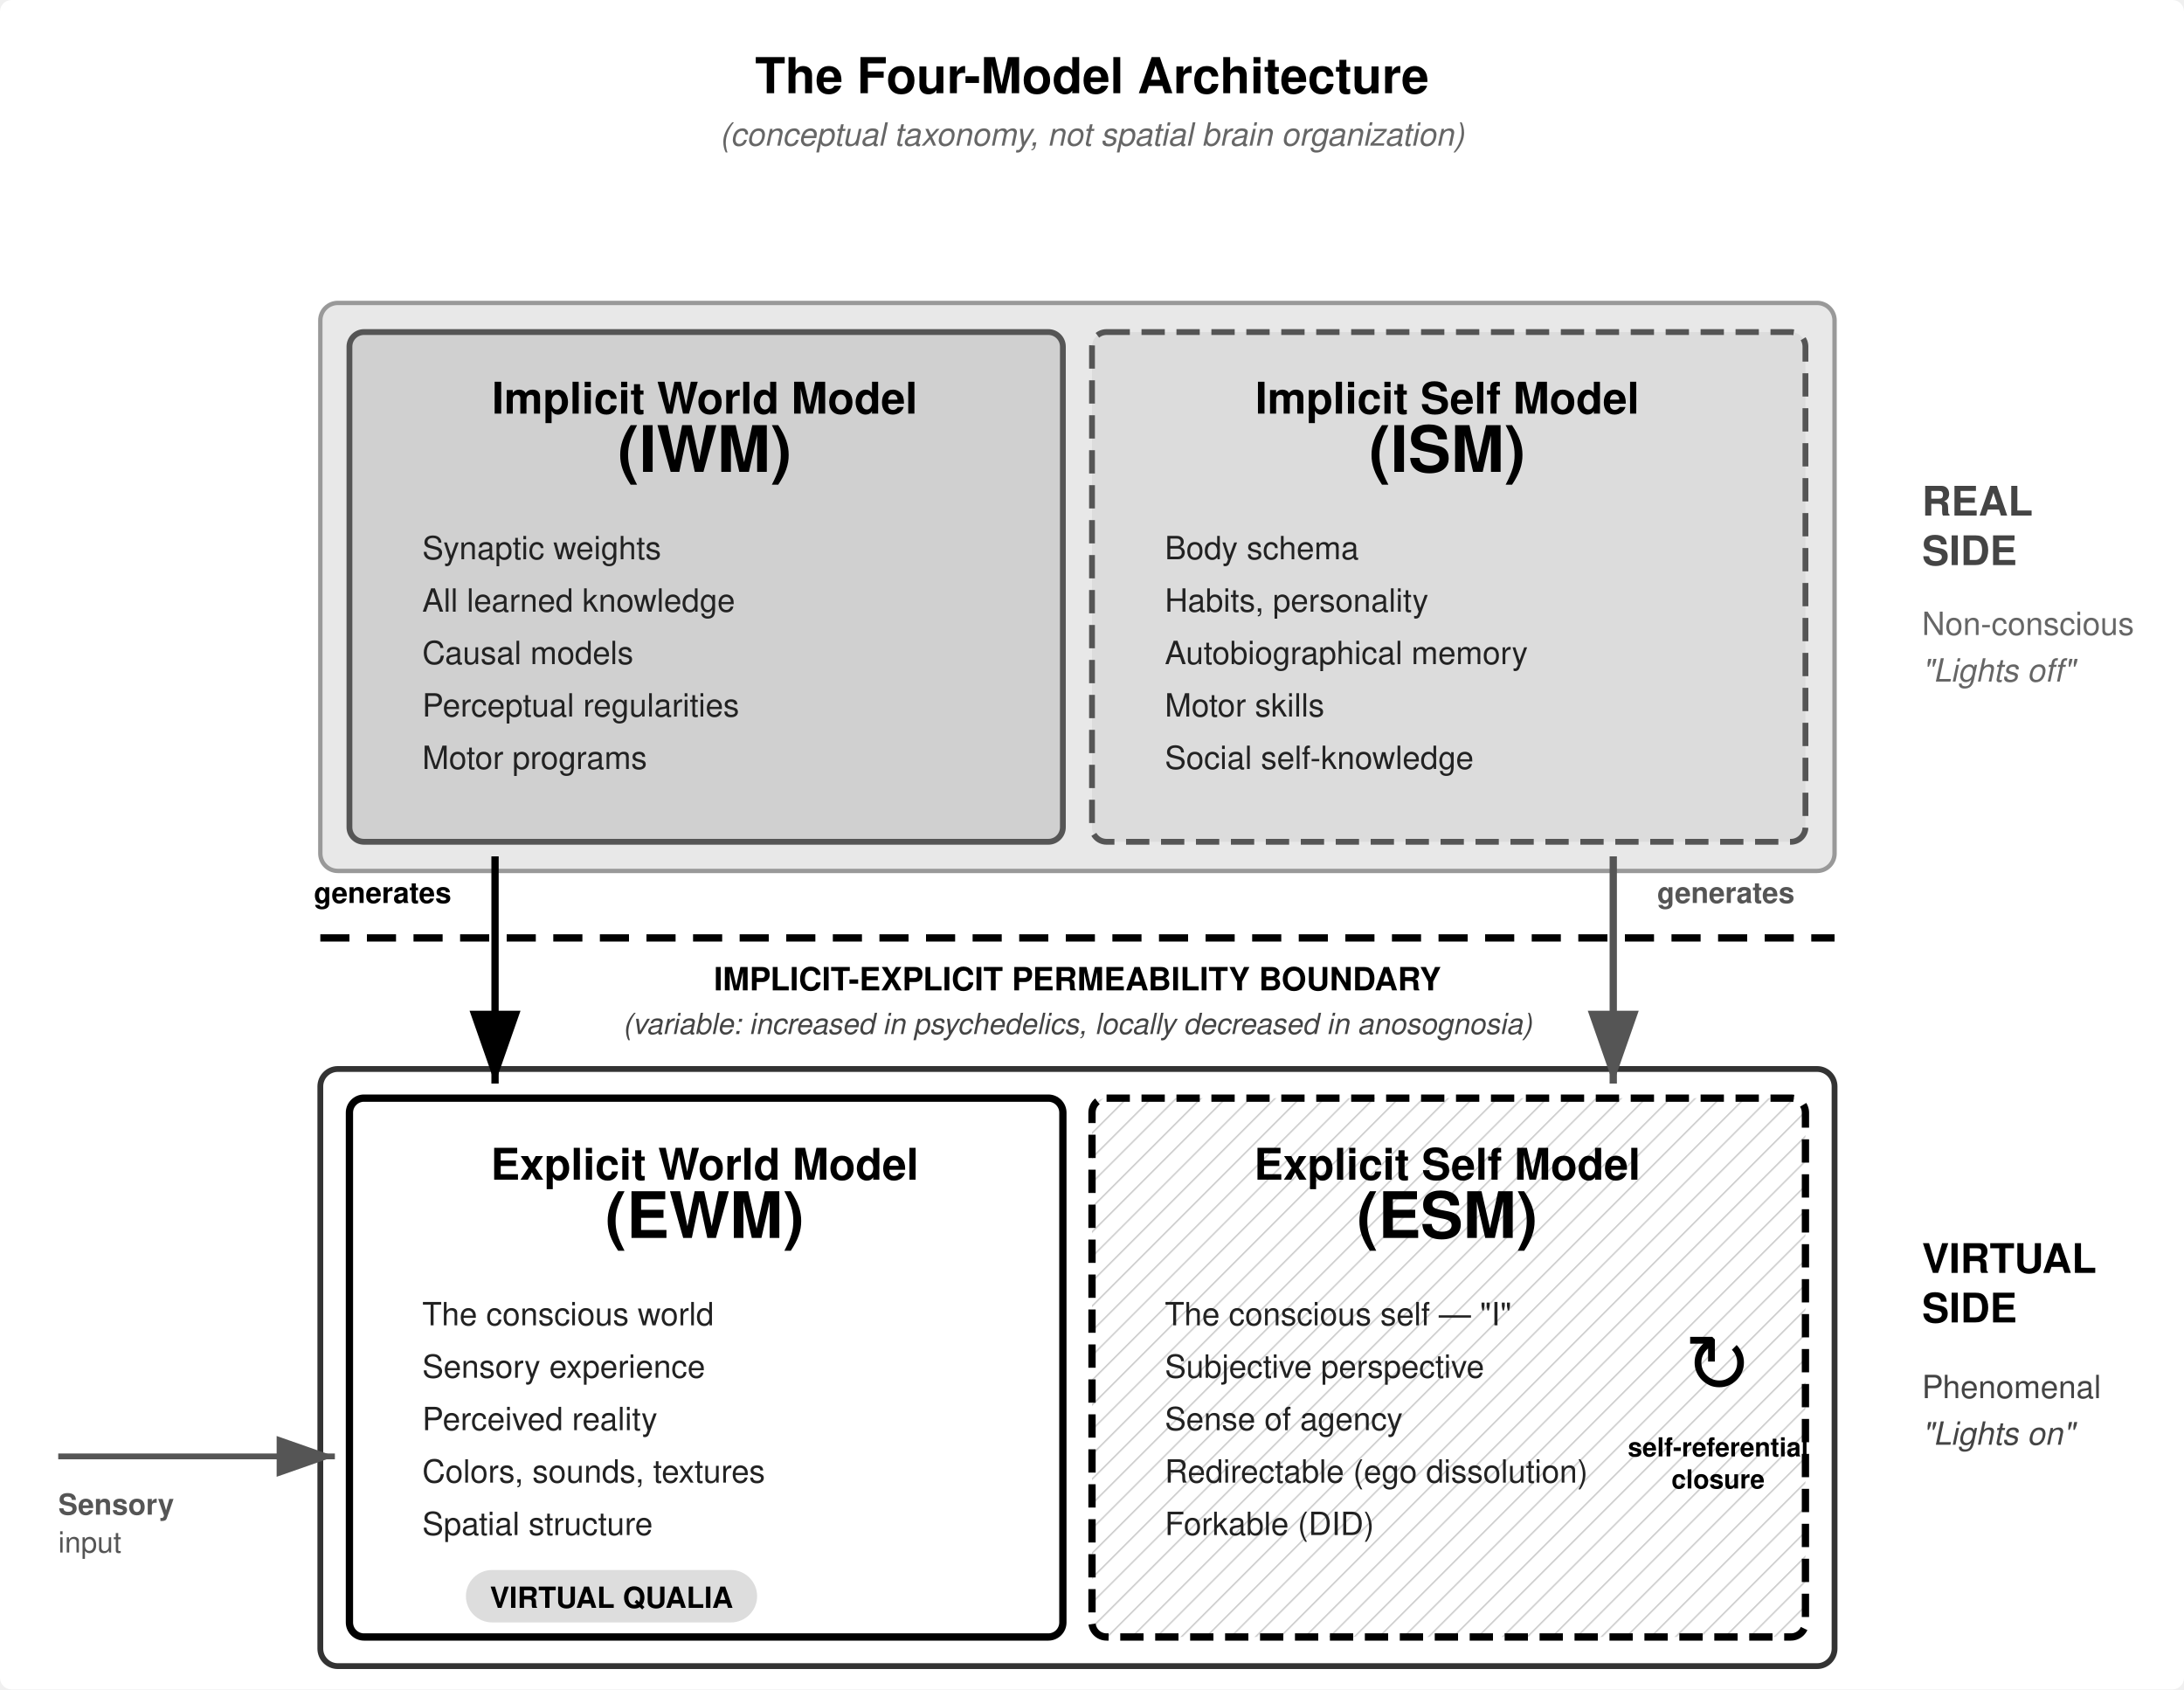
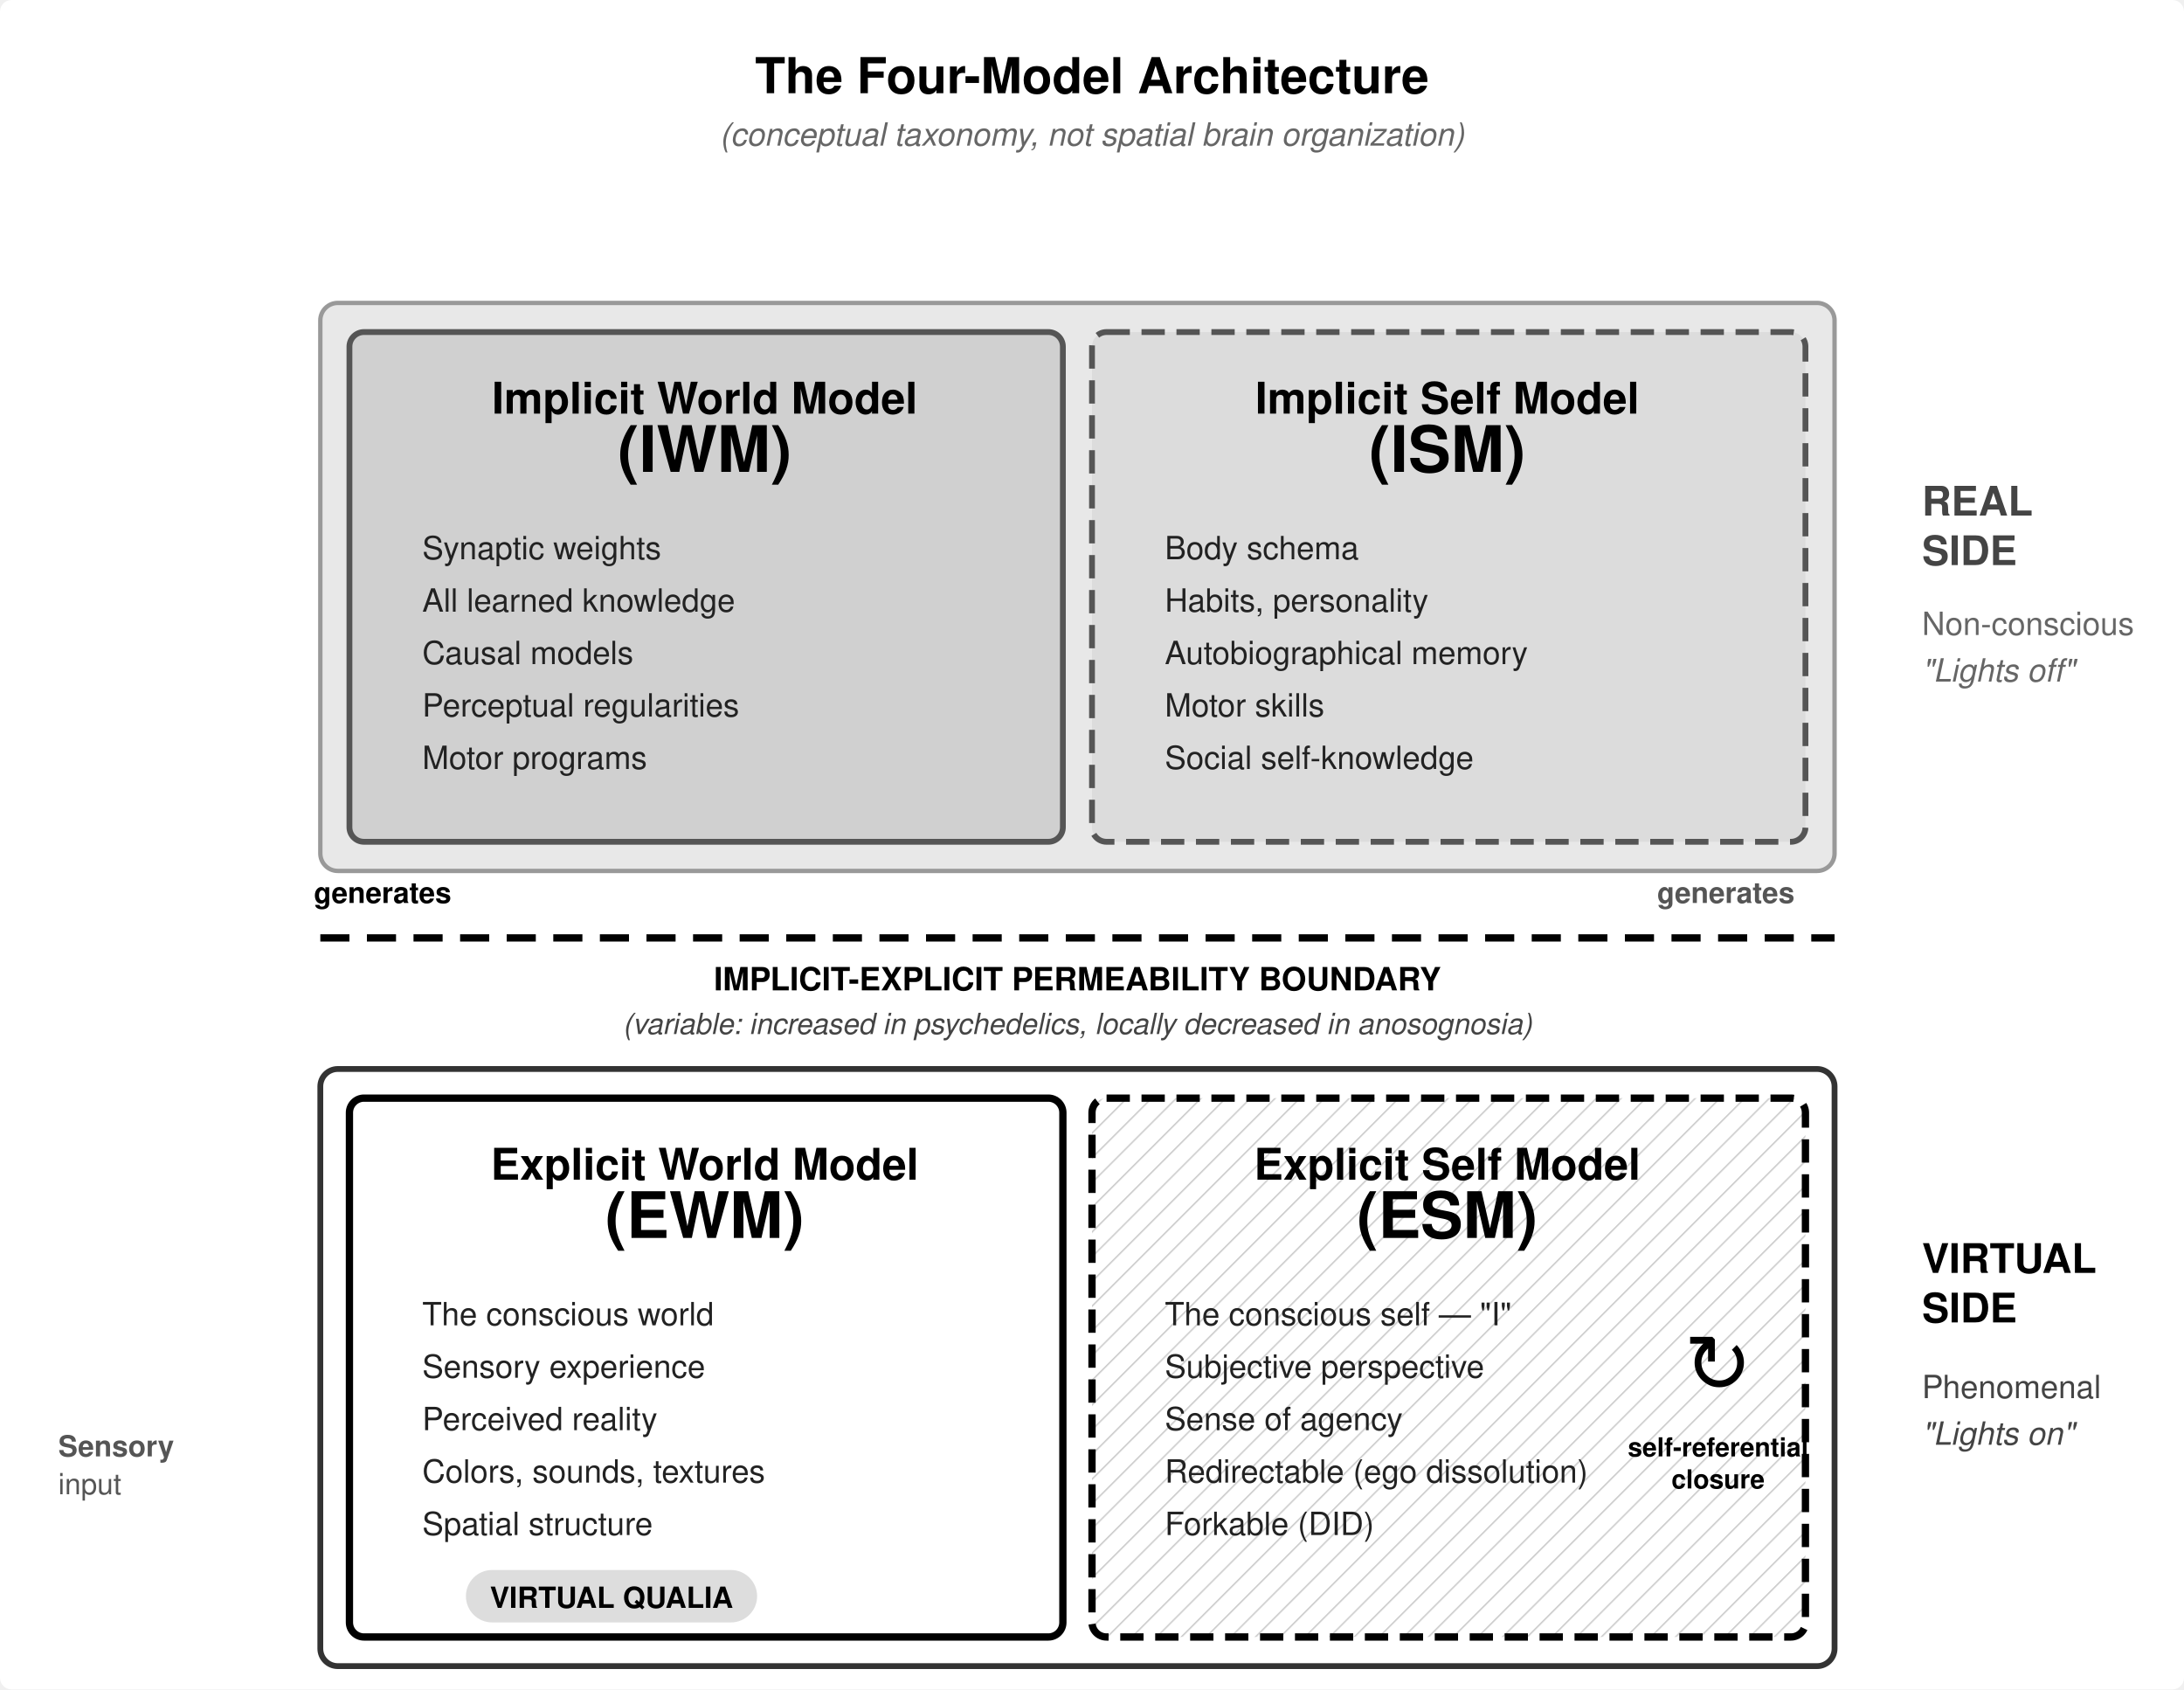
<svg xmlns="http://www.w3.org/2000/svg" viewBox="0 0 750 580" width="750" height="580" font-family="Helvetica, Arial, sans-serif">
  <defs>
-     <marker id="arrowhead" markerWidth="10" markerHeight="7" refX="10" refY="3.5" orient="auto">
-       <polygon points="0 0, 10 3.5, 0 7" fill="#333" />
-     </marker>
-     <marker id="arrowhead-world" markerWidth="10" markerHeight="7" refX="10" refY="3.5" orient="auto">
-       <polygon points="0 0, 10 3.5, 0 7" fill="#000" />
-     </marker>
-     <marker id="arrowhead-self" markerWidth="10" markerHeight="7" refX="10" refY="3.5" orient="auto">
-       <polygon points="0 0, 10 3.5, 0 7" fill="#555" />
-     </marker>
-     <marker id="arrowhead-sensory" markerWidth="10" markerHeight="7" refX="10" refY="3.5" orient="auto">
-       <polygon points="0 0, 10 3.5, 0 7" fill="#555" />
-     </marker>
    <pattern id="diag-hatch" width="6" height="6" patternTransform="rotate(45)" patternUnits="userSpaceOnUse">
      <line x1="0" y1="0" x2="0" y2="6" stroke="#CCC" stroke-width="1" />
    </pattern>
  </defs>
  <rect width="750" height="580" fill="#FFF" rx="4" />
  <text x="375" y="32" text-anchor="middle" font-size="17" font-weight="bold" fill="#000">The Four-Model Architecture</text>
  <text x="375" y="50" text-anchor="middle" font-size="11" fill="#666" font-style="italic">(conceptual taxonomy, not spatial brain organization)</text>
  <rect x="110" y="104" width="520" height="195" rx="6" fill="#E8E8E8" stroke="#999" stroke-width="1.5" />
  <text x="660" y="177" font-size="14" font-weight="bold" fill="#444">REAL</text>
  <text x="660" y="194" font-size="14" font-weight="bold" fill="#444">SIDE</text>
  <text x="660" y="218" font-size="11" fill="#666">Non-conscious</text>
  <text x="660" y="234" font-size="11" font-style="italic" fill="#666">"Lights off"</text>
  <rect x="120" y="114" width="245" height="175" rx="5" fill="#D0D0D0" stroke="#555" stroke-width="2" />
  <text x="242" y="142" text-anchor="middle" font-size="15" font-weight="bold" fill="#000">Implicit World Model</text>
  <text x="242" y="162" text-anchor="middle" font-size="22" font-weight="bold" fill="#000">(IWM)</text>
  <text x="145" y="192" font-size="11" fill="#222">Synaptic weights</text>
  <text x="145" y="210" font-size="11" fill="#222">All learned knowledge</text>
  <text x="145" y="228" font-size="11" fill="#222">Causal models</text>
  <text x="145" y="246" font-size="11" fill="#222">Perceptual regularities</text>
  <text x="145" y="264" font-size="11" fill="#222">Motor programs</text>
  <rect x="375" y="114" width="245" height="175" rx="5" fill="#DCDCDC" stroke="#555" stroke-width="2" stroke-dasharray="8,4" />
  <text x="497" y="142" text-anchor="middle" font-size="15" font-weight="bold" fill="#000">Implicit Self Model</text>
  <text x="497" y="162" text-anchor="middle" font-size="22" font-weight="bold" fill="#000">(ISM)</text>
  <text x="400" y="192" font-size="11" fill="#222">Body schema</text>
  <text x="400" y="210" font-size="11" fill="#222">Habits, personality</text>
  <text x="400" y="228" font-size="11" fill="#222">Autobiographical memory</text>
  <text x="400" y="246" font-size="11" fill="#222">Motor skills</text>
  <text x="400" y="264" font-size="11" fill="#222">Social self-knowledge</text>
  <line x1="110" y1="322" x2="630" y2="322" stroke="#000" stroke-width="2.5" stroke-dasharray="10,6" />
  <text x="370" y="340" text-anchor="middle" font-size="11" font-weight="bold" fill="#000">IMPLICIT-EXPLICIT PERMEABILITY BOUNDARY</text>
  <text x="370" y="355" text-anchor="middle" font-size="10" fill="#444" font-style="italic">(variable: increased in psychedelics, locally decreased in anosognosia)</text>
  <rect x="110" y="367" width="520" height="205" rx="6" fill="#FFF" stroke="#333" stroke-width="2" />
  <text x="660" y="437" font-size="14" font-weight="bold" fill="#000">VIRTUAL</text>
  <text x="660" y="454" font-size="14" font-weight="bold" fill="#000">SIDE</text>
  <text x="660" y="480" font-size="11" fill="#444">Phenomenal</text>
  <text x="660" y="496" font-size="11" font-style="italic" fill="#444">"Lights on"</text>
  <rect x="120" y="377" width="245" height="185" rx="5" fill="#FFF" stroke="#000" stroke-width="2.5" />
  <text x="242" y="405" text-anchor="middle" font-size="15" font-weight="bold" fill="#000">Explicit World Model</text>
  <text x="242" y="425" text-anchor="middle" font-size="22" font-weight="bold" fill="#000">(EWM)</text>
  <text x="145" y="455" font-size="11" fill="#222">The conscious world</text>
  <text x="145" y="473" font-size="11" fill="#222">Sensory experience</text>
  <text x="145" y="491" font-size="11" fill="#222">Perceived reality</text>
  <text x="145" y="509" font-size="11" fill="#222">Colors, sounds, textures</text>
  <text x="145" y="527" font-size="11" fill="#222">Spatial structure</text>
  <rect x="160" y="539" width="100" height="18" rx="9" fill="#DDD" />
  <text x="210" y="552" text-anchor="middle" font-size="10" font-weight="bold" fill="#000">VIRTUAL QUALIA</text>
  <rect x="375" y="377" width="245" height="185" rx="5" fill="url(#diag-hatch)" stroke="#000" stroke-width="2.5" stroke-dasharray="8,4" />
  <text x="497" y="405" text-anchor="middle" font-size="15" font-weight="bold" fill="#000">Explicit Self Model</text>
  <text x="497" y="425" text-anchor="middle" font-size="22" font-weight="bold" fill="#000">(ESM)</text>
  <text x="400" y="455" font-size="11" fill="#222">The conscious self — "I"</text>
  <text x="400" y="473" font-size="11" fill="#222">Subjective perspective</text>
  <text x="400" y="491" font-size="11" fill="#222">Sense of agency</text>
  <text x="400" y="509" font-size="11" fill="#222">Redirectable (ego dissolution)</text>
  <text x="400" y="527" font-size="11" fill="#222">Forkable (DID)</text>
  <text x="590" y="478" text-anchor="middle" font-size="28" fill="#000">↻</text>
  <text x="590" y="500" text-anchor="middle" font-size="9" font-weight="bold" fill="#000">self-referential</text>
  <text x="590" y="511" text-anchor="middle" font-size="9" font-weight="bold" fill="#000">closure</text>
-   <line x1="170" y1="294" x2="170" y2="372" stroke="#000" stroke-width="2.5" marker-end="url(#arrowhead-world)" />
  <text x="155" y="310" font-size="10" fill="#000" font-weight="bold" text-anchor="end">generates</text>
-   <line x1="554" y1="294" x2="554" y2="372" stroke="#555" stroke-width="2.5" marker-end="url(#arrowhead-self)" />
  <text x="569" y="310" font-size="10" fill="#555" font-weight="bold">generates</text>
-   <line x1="20" y1="500" x2="115" y2="500" stroke="#555" stroke-width="2" marker-end="url(#arrowhead-sensory)" />
-   <text x="20" y="520" font-size="10" fill="#555" font-weight="bold" text-anchor="start">Sensory</text>
-   <text x="20" y="533" font-size="10" fill="#555" text-anchor="start">input</text>
+   <text x="20" y="500" font-size="10" fill="#555" font-weight="bold" text-anchor="start">Sensory</text>
+   <text x="20" y="513" font-size="10" fill="#555" text-anchor="start">input</text>
</svg>
